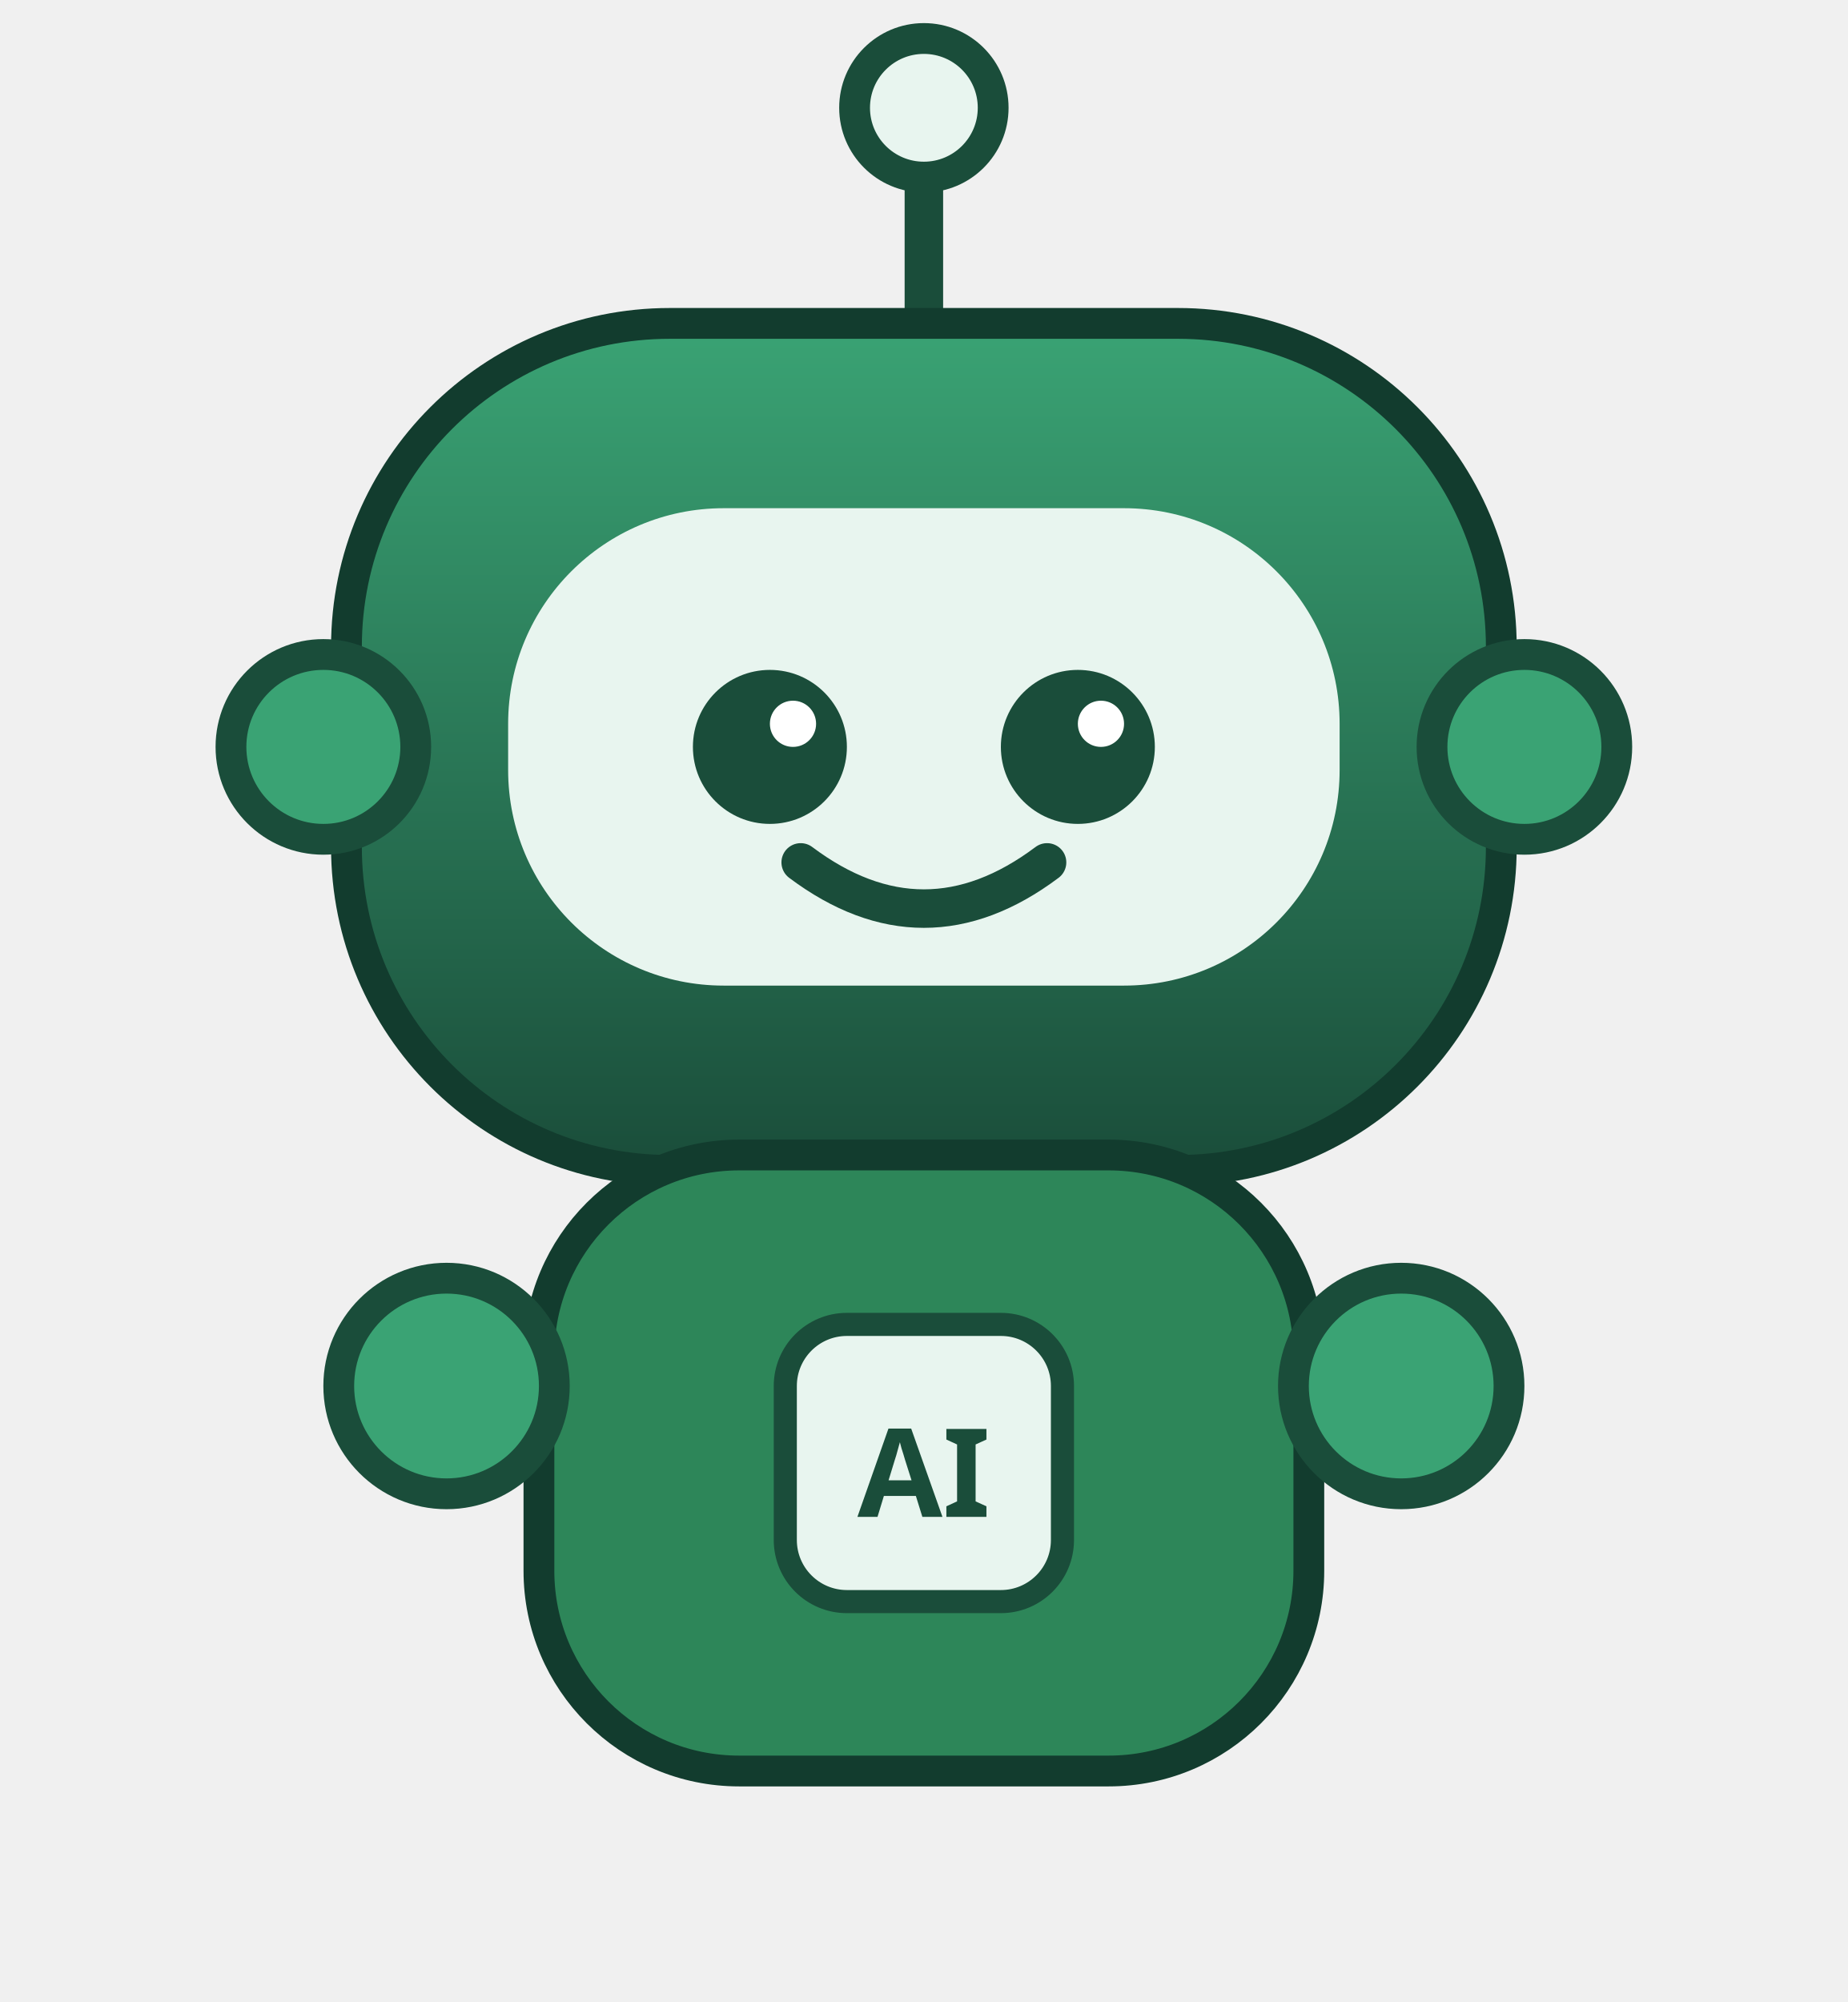
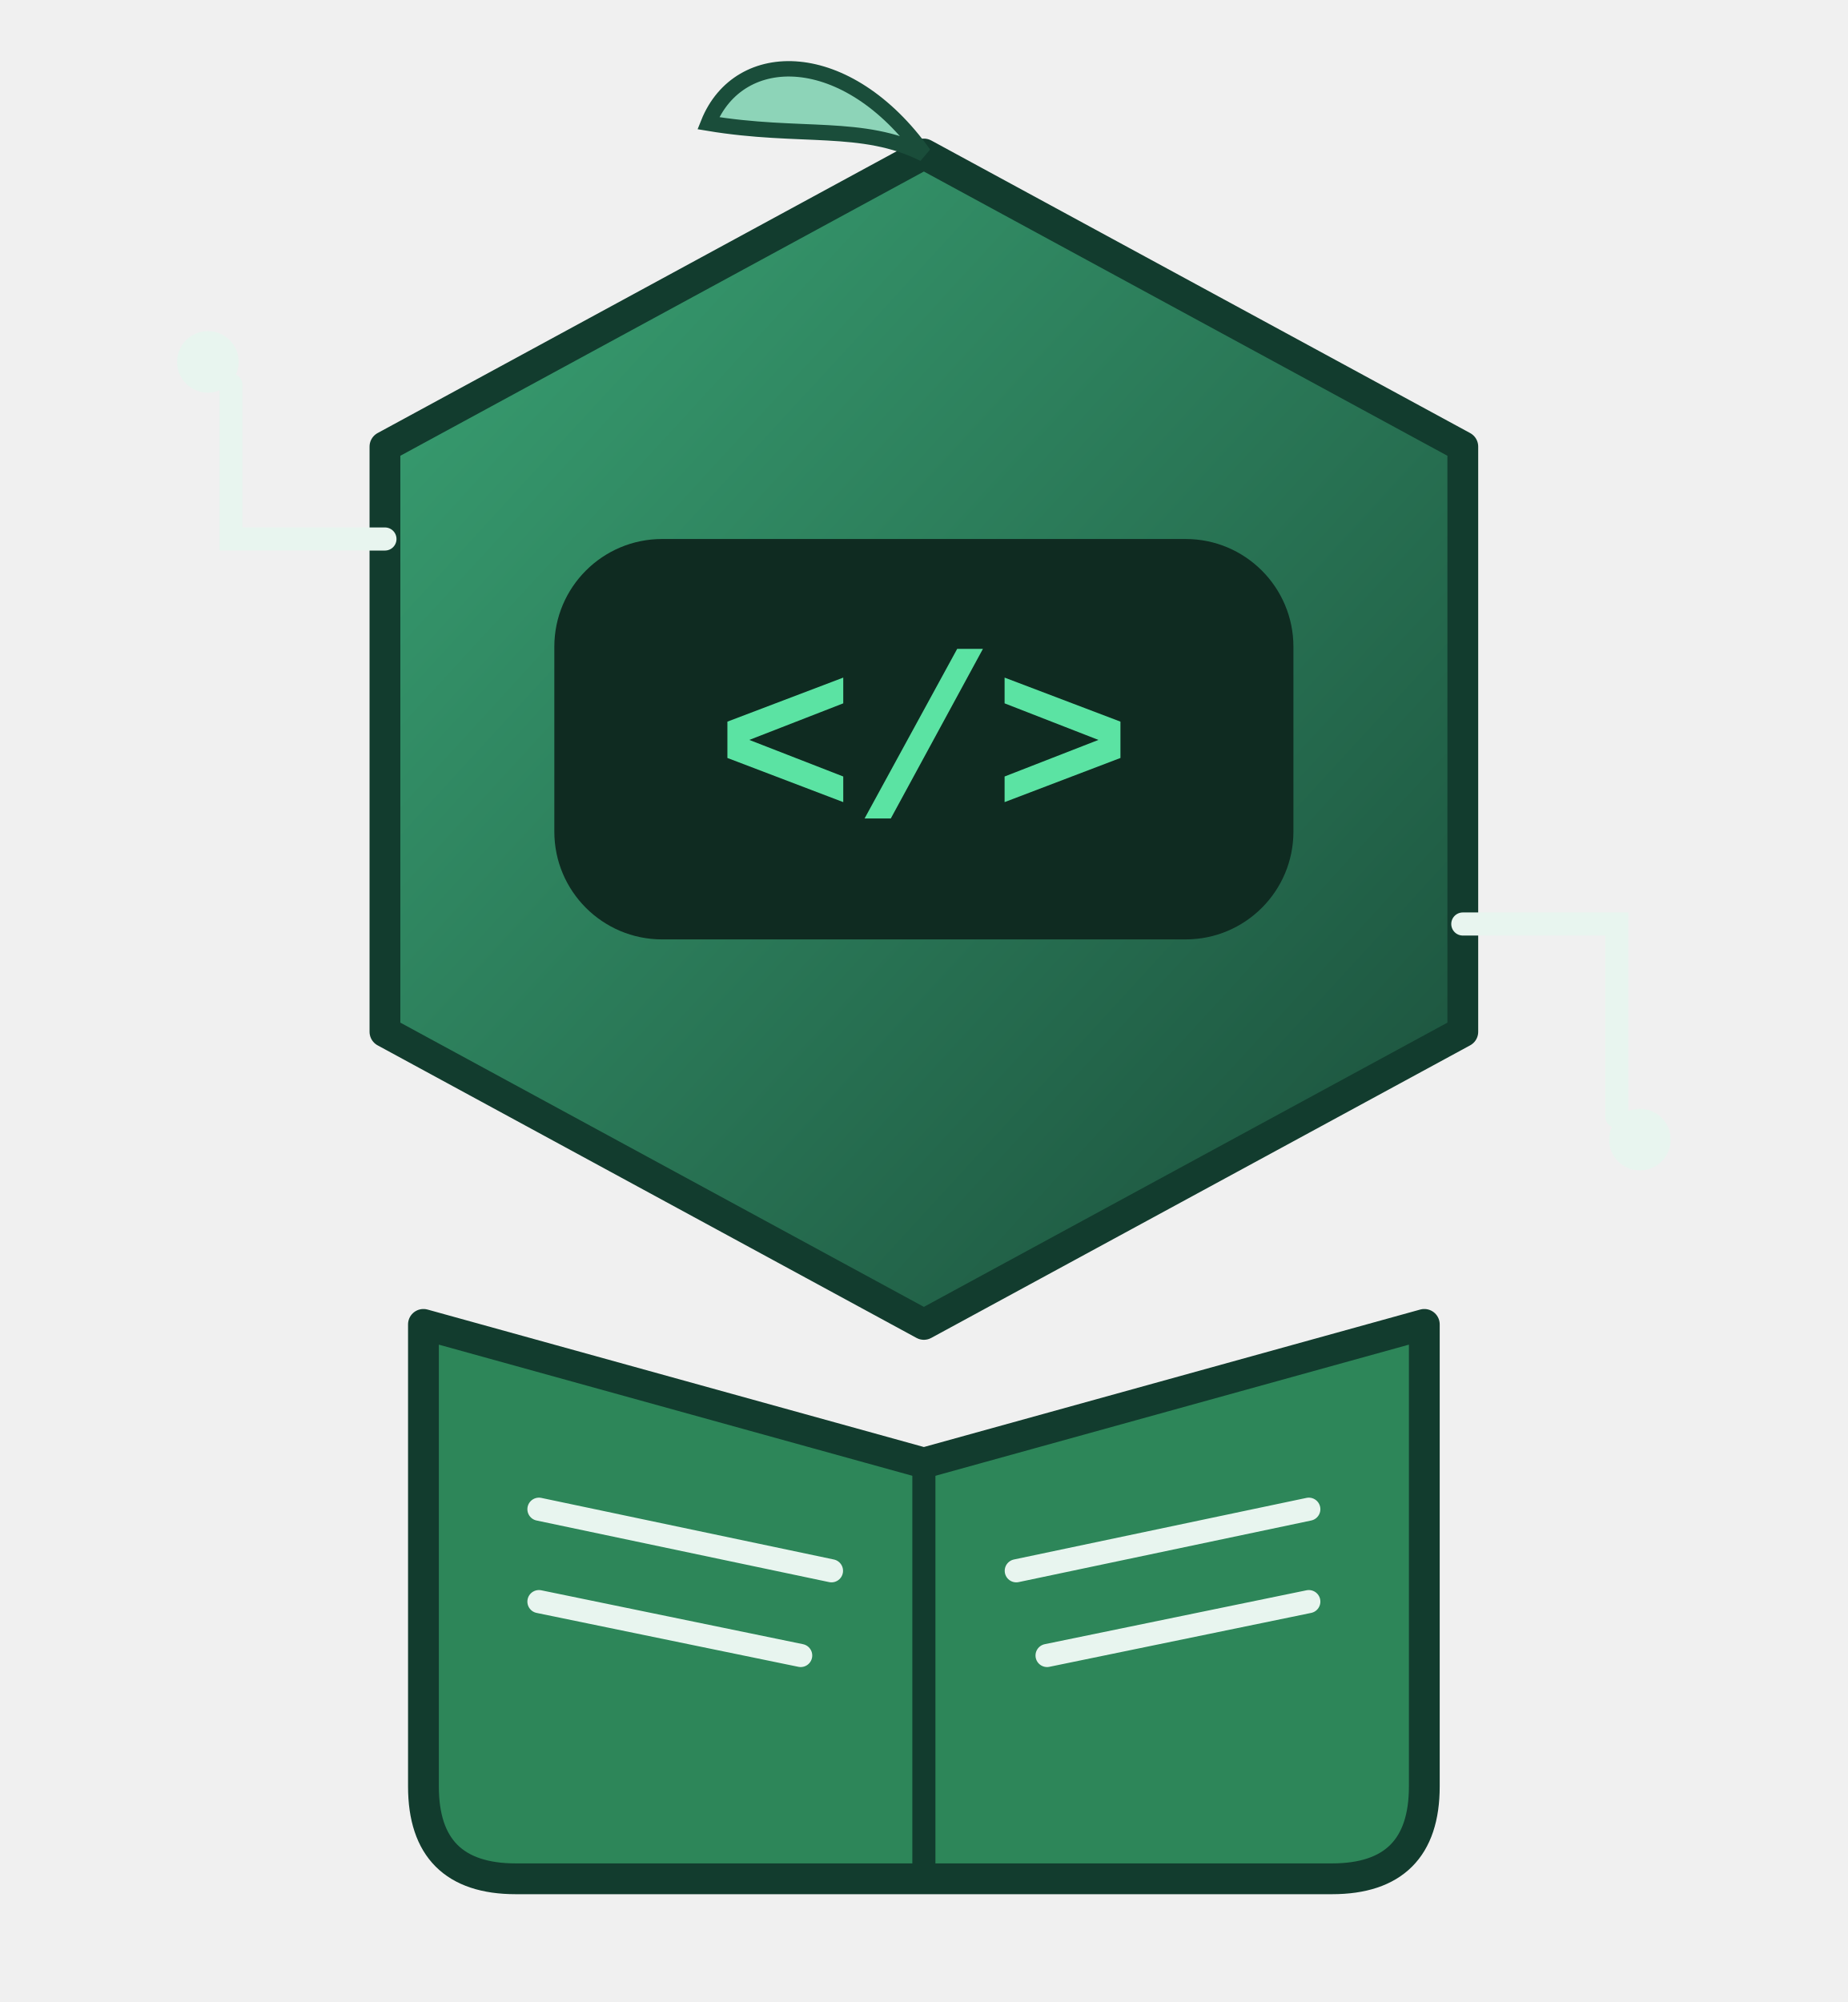
<svg xmlns="http://www.w3.org/2000/svg" viewBox="0 0 240 260">
  <defs>
-     <linearGradient id="bodyGrad" x1="0" y1="0" x2="0" y2="1">
+     <linearGradient id="bodyGrad2" x1="0" y1="0" x2="1" y2="1">
      <stop offset="0%" stop-color="#3aa374" />
      <stop offset="100%" stop-color="#1a4d3a" />
    </linearGradient>
  </defs>
-   <line x1="120" y1="18" x2="120" y2="42" stroke="#1a4d3a" stroke-width="5" stroke-linecap="round" />
-   <circle cx="120" cy="14" r="9" fill="#e8f5ef" stroke="#1a4d3a" stroke-width="4" />
-   <rect x="45" y="42" width="150" height="110" rx="42" fill="url(#bodyGrad)" />
-   <rect x="45" y="42" width="150" height="110" rx="42" fill="none" stroke="#123c2e" stroke-width="4" />
-   <rect x="66" y="66" width="108" height="62" rx="28" fill="#e8f5ef" />
-   <circle cx="100" cy="97" r="10" fill="#1a4d3a" />
-   <circle cx="140" cy="97" r="10" fill="#1a4d3a" />
-   <circle cx="103" cy="94" r="3" fill="#ffffff" />
-   <circle cx="143" cy="94" r="3" fill="#ffffff" />
-   <path d="M104 112 Q120 124 136 112" stroke="#1a4d3a" stroke-width="5" fill="none" stroke-linecap="round" />
-   <circle cx="42" cy="97" r="12" fill="#3aa374" stroke="#1a4d3a" stroke-width="4" />
-   <circle cx="198" cy="97" r="12" fill="#3aa374" stroke="#1a4d3a" stroke-width="4" />
-   <rect x="70" y="150" width="100" height="80" rx="26" fill="#2d8659" stroke="#123c2e" stroke-width="4" />
-   <rect x="102" y="172" width="36" height="36" rx="8" fill="#e8f5ef" stroke="#1a4d3a" stroke-width="3" />
-   <text x="120" y="197" font-family="Pretendard, sans-serif" font-size="16" font-weight="800" fill="#1a4d3a" text-anchor="middle">AI</text>
-   <circle cx="58" cy="180" r="14" fill="#3aa374" stroke="#1a4d3a" stroke-width="4" />
-   <circle cx="182" cy="180" r="14" fill="#3aa374" stroke="#1a4d3a" stroke-width="4" />
+   <polygon points="120,20 190,58 190,134 120,172 50,134 50,58" fill="url(#bodyGrad2)" stroke="#123c2e" stroke-width="4" stroke-linejoin="round" />
+   <path d="M50,70 L30,70 L30,50" stroke="#e8f5ef" stroke-width="3" fill="none" stroke-linecap="round" />
+   <circle cx="27" cy="47" r="4" fill="#e8f5ef" />
+   <path d="M190,120 L210,120 L210,145" stroke="#e8f5ef" stroke-width="3" fill="none" stroke-linecap="round" />
+   <circle cx="213" cy="148" r="4" fill="#e8f5ef" />
+   <rect x="72" y="70" width="96" height="52" rx="14" fill="#0f2b21" />
+   <text x="120" y="106" font-family="'Courier New', monospace" font-size="30" font-weight="700" fill="#5be3a3" text-anchor="middle">&lt;/&gt;</text>
+   <path d="M55 172 L120 190 L185 172 L185 232 Q185 244 173 244 L67 244 Q55 244 55 232 Z" fill="#2d8659" stroke="#123c2e" stroke-width="4" stroke-linejoin="round" />
+   <line x1="120" y1="190" x2="120" y2="244" stroke="#123c2e" stroke-width="3" />
+   <line x1="70" y1="196" x2="108" y2="204" stroke="#e8f5ef" stroke-width="3" stroke-linecap="round" />
+   <line x1="70" y1="208" x2="104" y2="215" stroke="#e8f5ef" stroke-width="3" stroke-linecap="round" />
+   <line x1="170" y1="196" x2="132" y2="204" stroke="#e8f5ef" stroke-width="3" stroke-linecap="round" />
+   <line x1="170" y1="208" x2="136" y2="215" stroke="#e8f5ef" stroke-width="3" stroke-linecap="round" />
+   <path d="M120 20 C110 6 96 6 92 16 C104 18 112 16 120 20Z" fill="#8dd4b8" stroke="#1a4d3a" stroke-width="2" />
</svg>
